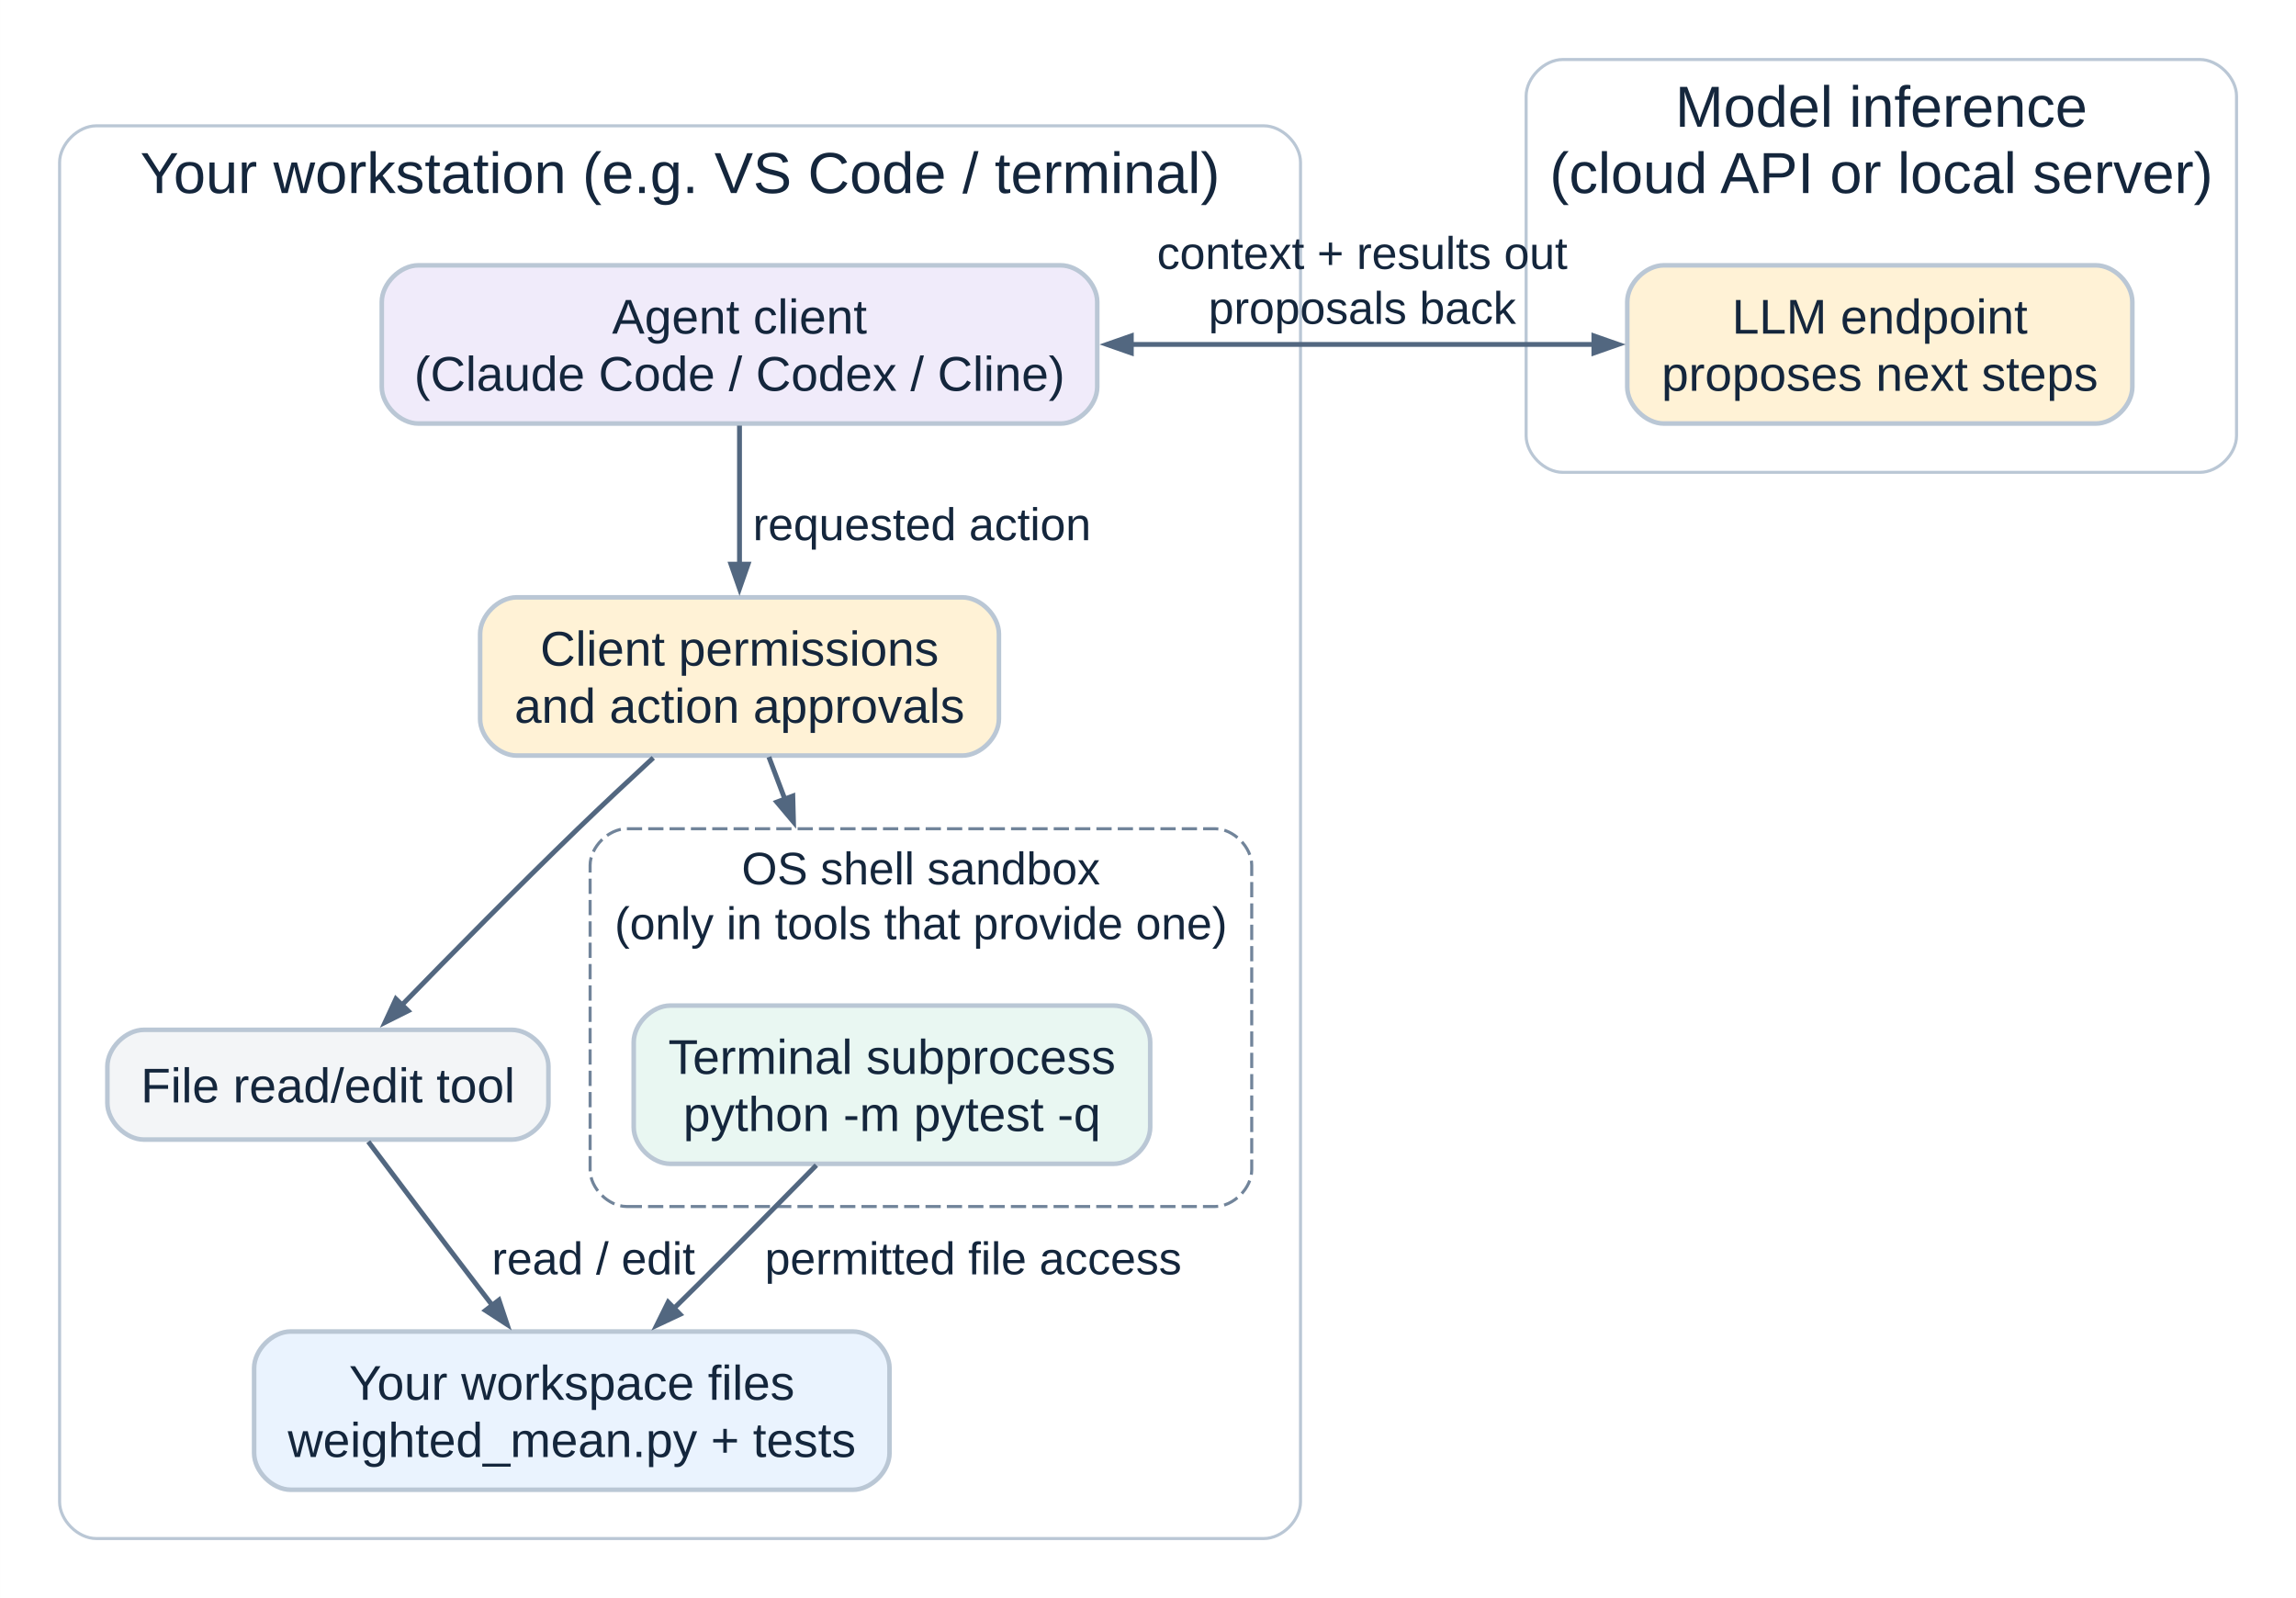
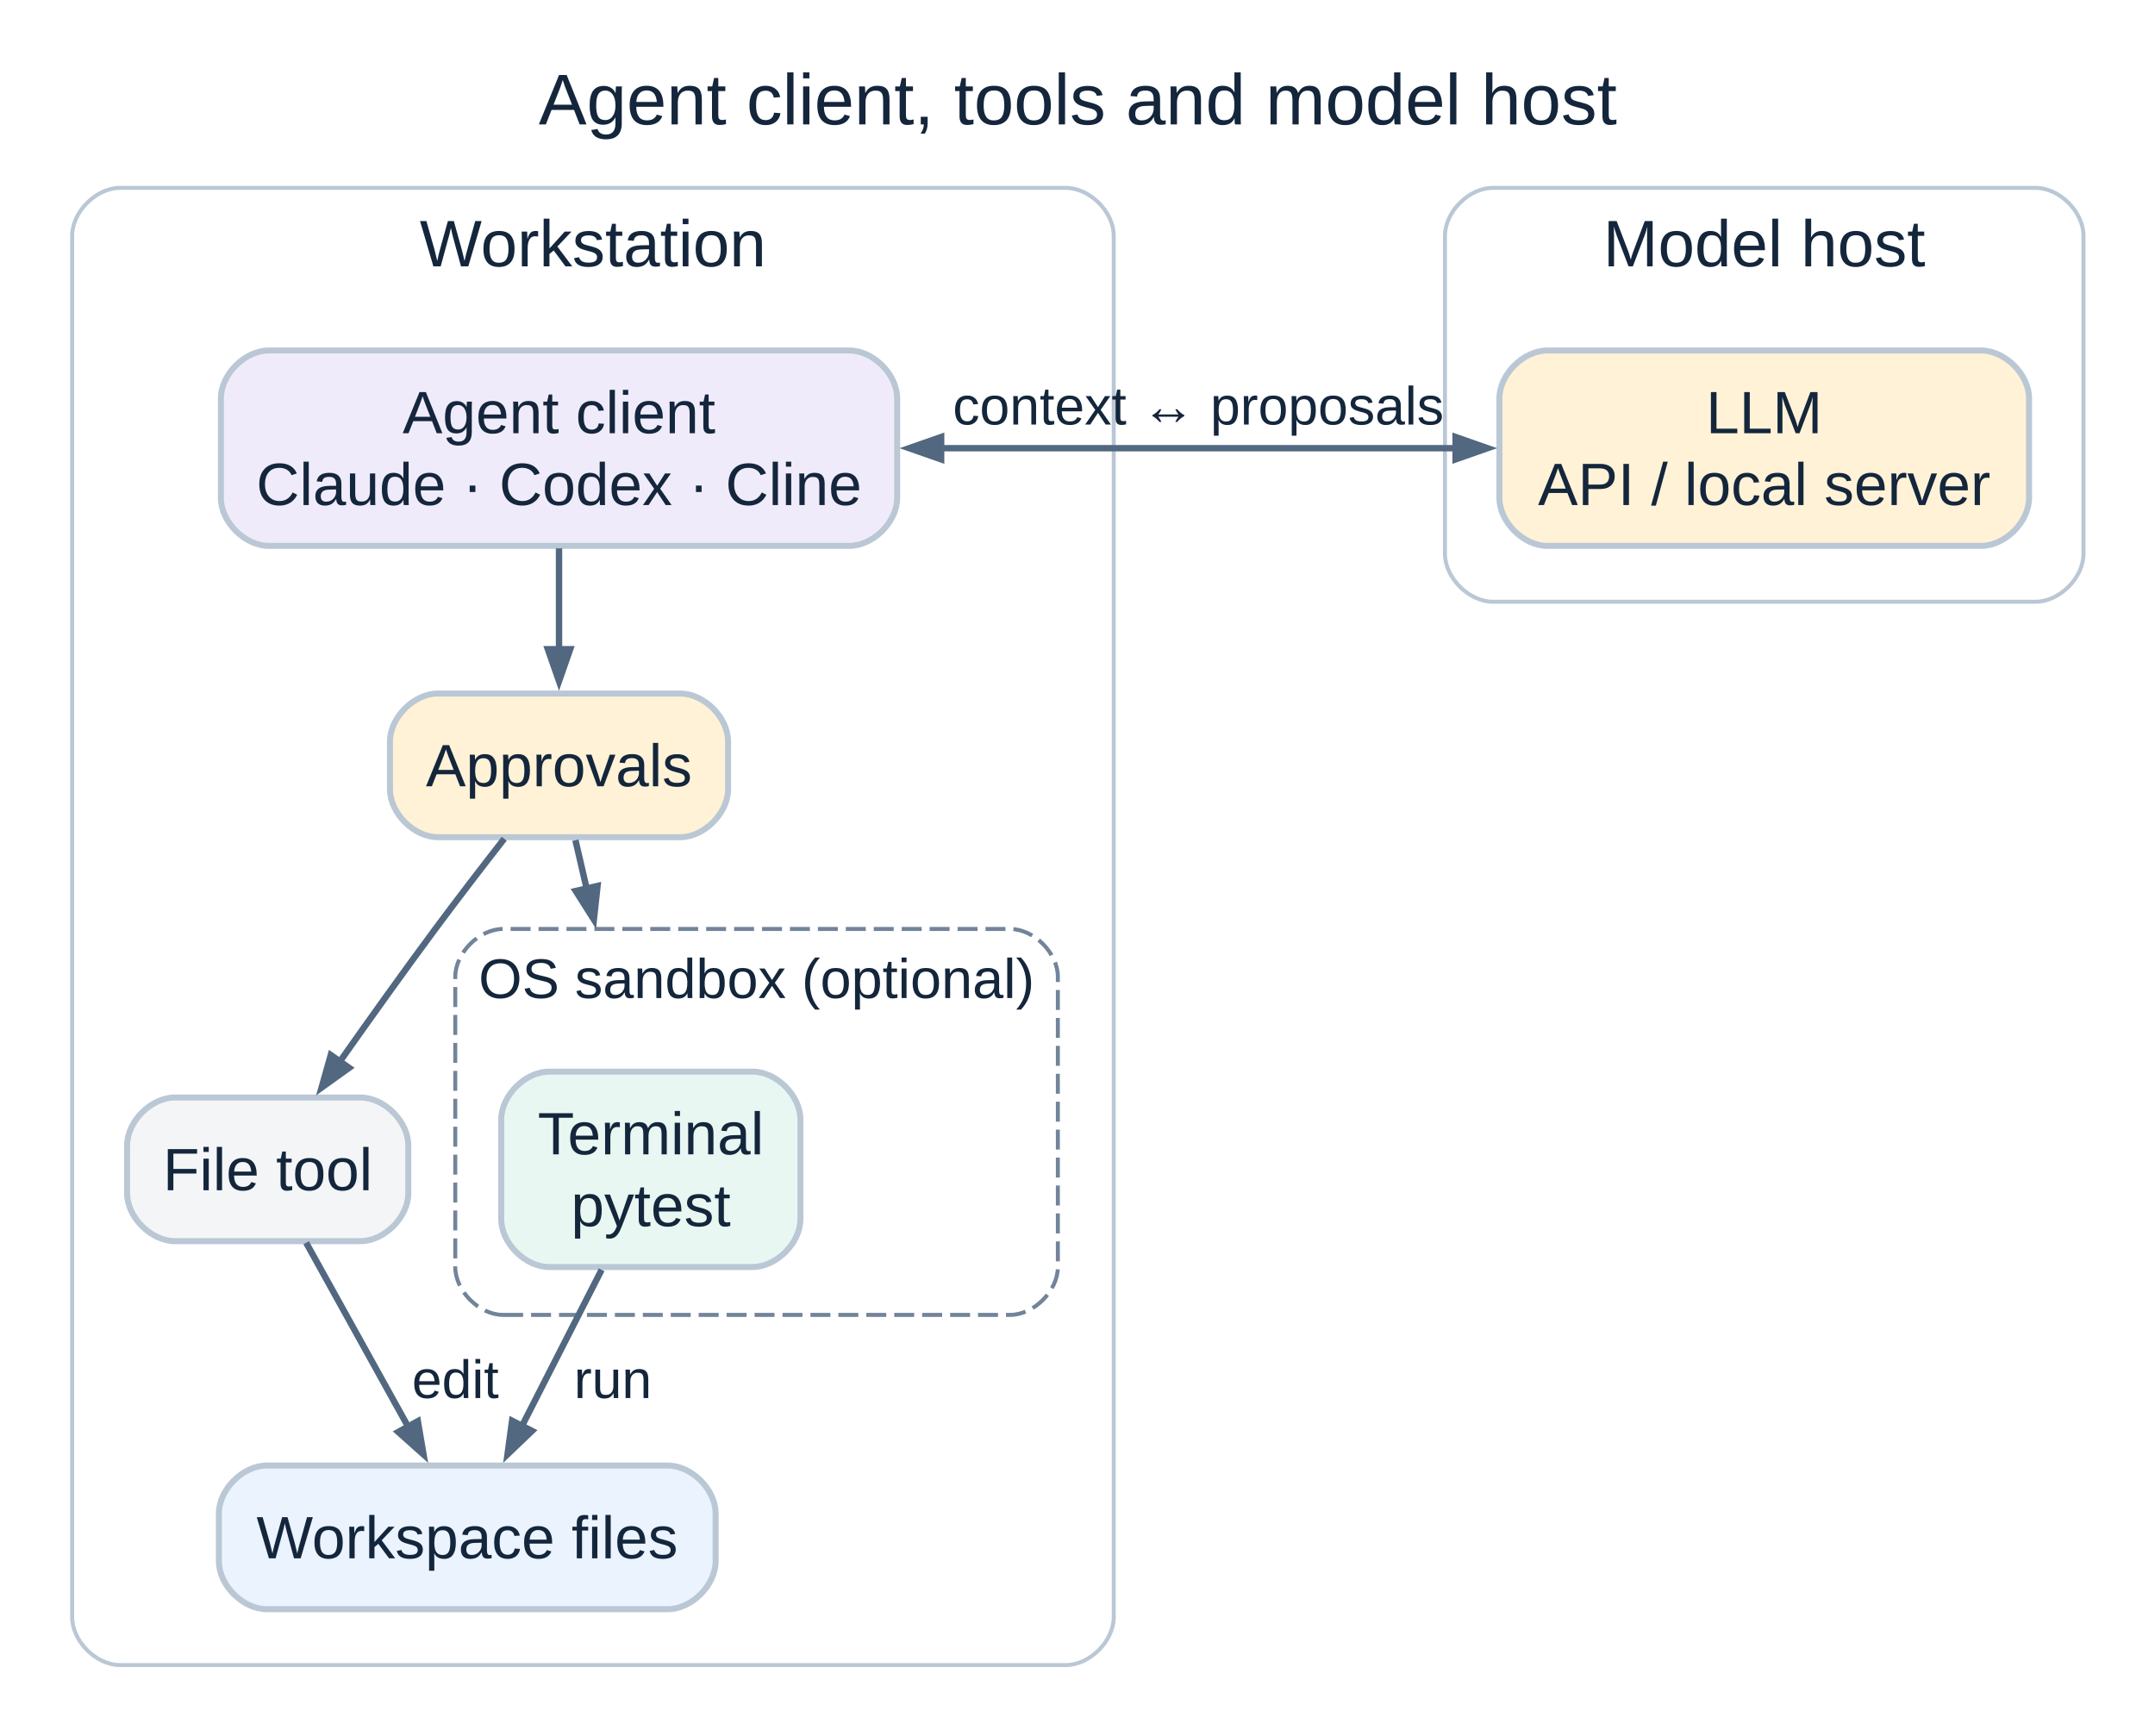
- <svg xmlns="http://www.w3.org/2000/svg" width="720" height="501" viewBox="0.00 0.00 753.00 524.00" role="img" aria-labelledby="agent-architecture-title agent-architecture-desc">
-   <g id="graph0" class="graph" transform="scale(1 1) rotate(0) translate(11.52 512.62)">
-     <polygon fill="white" stroke="none" points="-11.52,11.52 -11.52,-512.62 741.52,-512.62 741.52,11.52 -11.52,11.52" />
+ <svg xmlns="http://www.w3.org/2000/svg" width="540" height="435" viewBox="0.00 0.00 540.00 435.00" role="img" aria-labelledby="agent-architecture-title agent-architecture-desc">
+   <g id="graph0" class="graph" transform="scale(1 1) rotate(0) translate(10.08 425.25)">
+     <polygon fill="white" stroke="none" points="-10.08,10.08 -10.08,-425.25 530.08,-425.25 530.08,10.08 -10.08,10.08" />
+     <text xml:space="preserve" text-anchor="middle" x="260" y="-394.07" font-family="Arial" font-size="18.00" fill="#14263c">Agent client, tools and model host</text>
    <g id="clust1" class="cluster">
-       <path fill="white" stroke="#bac7d5" d="M20,-8C20,-8 403,-8 403,-8 409,-8 415,-14 415,-20 415,-20 415,-459.35 415,-459.35 415,-465.35 409,-471.35 403,-471.35 403,-471.35 20,-471.35 20,-471.35 14,-471.35 8,-465.35 8,-459.35 8,-459.35 8,-20 8,-20 8,-14 14,-8 20,-8" />
-       <text xml:space="preserve" text-anchor="middle" x="211.5" y="-449.3" font-family="Arial" font-size="19.00" fill="#14263c">Your workstation (e.g. VS Code / terminal)</text>
+       <path fill="white" stroke="#bac7d5" d="M20,-8C20,-8 257,-8 257,-8 263,-8 269,-14 269,-20 269,-20 269,-366.17 269,-366.17 269,-372.17 263,-378.17 257,-378.17 257,-378.17 20,-378.17 20,-378.17 14,-378.17 8,-372.17 8,-366.17 8,-366.17 8,-20 8,-20 8,-14 14,-8 20,-8" />
+       <text xml:space="preserve" text-anchor="middle" x="138.5" y="-358.5" font-family="Arial" font-size="16.50" fill="#14263c">Workstation</text>
    </g>
    <g id="clust2" class="cluster">
-       <path fill="white" stroke="#71849a" stroke-dasharray="5,2" d="M194,-116.9C194,-116.9 387,-116.9 387,-116.9 393,-116.9 399,-122.9 399,-128.9 399,-128.9 399,-228.8 399,-228.8 399,-234.8 393,-240.8 387,-240.8 387,-240.8 194,-240.8 194,-240.8 188,-240.8 182,-234.8 182,-228.8 182,-228.8 182,-128.9 182,-128.9 182,-122.9 188,-116.9 194,-116.9" />
-       <text xml:space="preserve" text-anchor="middle" x="290.5" y="-222.55" font-family="Arial" font-size="15.00" fill="#14263c">OS shell sandbox</text>
-       <text xml:space="preserve" text-anchor="middle" x="290.5" y="-204.55" font-family="Arial" font-size="15.00" fill="#14263c">(only in tools that provide one)</text>
+       <path fill="white" stroke="#71849a" stroke-dasharray="5,2" d="M116,-95.75C116,-95.75 243,-95.75 243,-95.75 249,-95.75 255,-101.75 255,-107.75 255,-107.75 255,-180.46 255,-180.46 255,-186.46 249,-192.46 243,-192.46 243,-192.46 116,-192.46 116,-192.46 110,-192.46 104,-186.46 104,-180.46 104,-180.46 104,-107.75 104,-107.75 104,-101.75 110,-95.75 116,-95.75" />
+       <text xml:space="preserve" text-anchor="middle" x="179.5" y="-175.16" font-family="Arial" font-size="14.00" fill="#14263c">OS sandbox (optional)</text>
    </g>
    <g id="clust4" class="cluster">
-       <path fill="white" stroke="#bac7d5" d="M501,-357.7C501,-357.7 710,-357.7 710,-357.7 716,-357.7 722,-363.7 722,-369.7 722,-369.7 722,-481.1 722,-481.1 722,-487.1 716,-493.1 710,-493.1 710,-493.1 501,-493.1 501,-493.1 495,-493.1 489,-487.1 489,-481.1 489,-481.1 489,-369.7 489,-369.7 489,-363.7 495,-357.7 501,-357.7" />
-       <text xml:space="preserve" text-anchor="middle" x="605.5" y="-471.05" font-family="Arial" font-size="19.00" fill="#14263c">Model inference</text>
-       <text xml:space="preserve" text-anchor="middle" x="605.5" y="-449.3" font-family="Arial" font-size="19.00" fill="#14263c">(cloud API or local server)</text>
+       <path fill="white" stroke="#bac7d5" d="M364,-274.46C364,-274.46 500,-274.46 500,-274.46 506,-274.46 512,-280.46 512,-286.46 512,-286.46 512,-366.17 512,-366.17 512,-372.17 506,-378.17 500,-378.17 500,-378.17 364,-378.17 364,-378.17 358,-378.17 352,-372.17 352,-366.17 352,-366.17 352,-286.46 352,-286.46 352,-280.46 358,-274.46 364,-274.46" />
+       <text xml:space="preserve" text-anchor="middle" x="432" y="-358.5" font-family="Arial" font-size="16.50" fill="#14263c">Model host</text>
    </g>
    <g id="node1" class="node">
-       <path fill="#f0ebfa" stroke="#bac7d5" stroke-width="1.5" d="M336.33,-425.6C336.33,-425.6 125.67,-425.6 125.67,-425.6 119.67,-425.6 113.67,-419.6 113.67,-413.6 113.67,-413.6 113.67,-385.7 113.67,-385.7 113.67,-379.7 119.67,-373.7 125.67,-373.7 125.67,-373.7 336.33,-373.7 336.33,-373.7 342.33,-373.7 348.33,-379.7 348.33,-385.7 348.33,-385.7 348.33,-413.6 348.33,-413.6 348.33,-419.6 342.33,-425.6 336.33,-425.6" />
-       <text xml:space="preserve" text-anchor="middle" x="231" y="-403.2" font-family="Arial" font-size="16.00" fill="#14263c">Agent client</text>
-       <text xml:space="preserve" text-anchor="middle" x="231" y="-384.45" font-family="Arial" font-size="16.00" fill="#14263c">(Claude Code / Codex / Cline)</text>
+       <path fill="#f0ebfa" stroke="#bac7d5" stroke-width="1.5" d="M202.74,-337.42C202.74,-337.42 57.26,-337.42 57.26,-337.42 51.26,-337.42 45.27,-331.42 45.27,-325.42 45.27,-325.42 45.27,-300.46 45.27,-300.46 45.27,-294.46 51.27,-288.46 57.27,-288.46 57.27,-288.46 202.74,-288.46 202.74,-288.46 208.74,-288.46 214.74,-294.46 214.74,-300.46 214.74,-300.46 214.74,-325.42 214.74,-325.42 214.74,-331.42 208.74,-337.42 202.74,-337.42" />
+       <text xml:space="preserve" text-anchor="middle" x="130" y="-316.69" font-family="Arial" font-size="15.00" fill="#14263c">Agent client</text>
+       <text xml:space="preserve" text-anchor="middle" x="130" y="-298.69" font-family="Arial" font-size="15.00" fill="#14263c">Claude · Codex · Cline</text>
    </g>
    <g id="node2" class="node">
-       <path fill="#fff2d6" stroke="#bac7d5" stroke-width="1.5" d="M304.08,-316.7C304.08,-316.7 157.92,-316.7 157.92,-316.7 151.92,-316.7 145.92,-310.7 145.92,-304.7 145.92,-304.7 145.92,-276.8 145.92,-276.8 145.92,-270.8 151.92,-264.8 157.92,-264.8 157.92,-264.8 304.08,-264.8 304.08,-264.8 310.08,-264.8 316.08,-270.8 316.08,-276.8 316.08,-276.8 316.08,-304.7 316.08,-304.7 316.08,-310.7 310.08,-316.7 304.08,-316.7" />
-       <text xml:space="preserve" text-anchor="middle" x="231" y="-294.3" font-family="Arial" font-size="16.00" fill="#14263c">Client permissions</text>
-       <text xml:space="preserve" text-anchor="middle" x="231" y="-275.55" font-family="Arial" font-size="16.00" fill="#14263c">and action approvals</text>
+       <path fill="#fff2d6" stroke="#bac7d5" stroke-width="1.5" d="M160.36,-251.46C160.36,-251.46 99.64,-251.46 99.64,-251.46 93.64,-251.46 87.64,-245.46 87.64,-239.46 87.64,-239.46 87.64,-227.46 87.64,-227.46 87.64,-221.46 93.64,-215.46 99.64,-215.46 99.64,-215.46 160.36,-215.46 160.36,-215.46 166.36,-215.46 172.36,-221.46 172.36,-227.46 172.36,-227.46 172.36,-239.46 172.36,-239.46 172.36,-245.46 166.36,-251.46 160.36,-251.46" />
+       <text xml:space="preserve" text-anchor="middle" x="130" y="-228.21" font-family="Arial" font-size="15.00" fill="#14263c">Approvals</text>
    </g>
    <g id="edge1" class="edge">
-       <path fill="none" stroke="#526780" stroke-width="1.6" d="M231,-373.04C231,-359.43 231,-342.46 231,-327.56" />
-       <polygon fill="#526780" stroke="#526780" stroke-width="1.6" points="233.8,-327.57 231,-319.57 228.2,-327.57 233.8,-327.57" />
-       <text xml:space="preserve" text-anchor="middle" x="288.75" y="-335.45" font-family="Arial" font-size="15.00" fill="#14263c"> requested action</text>
+       <path fill="none" stroke="#526780" stroke-width="1.6" d="M130,-287.85C130,-279.82 130,-270.8 130,-262.5" />
+       <polygon fill="#526780" stroke="#526780" stroke-width="1.6" points="132.8,-262.56 130,-254.56 127.2,-262.56 132.8,-262.56" />
    </g>
    <g id="node6" class="node">
-       <path fill="#fff2d6" stroke="#bac7d5" stroke-width="1.5" d="M675.83,-425.6C675.83,-425.6 534.17,-425.6 534.17,-425.6 528.17,-425.6 522.17,-419.6 522.17,-413.6 522.17,-413.6 522.17,-385.7 522.17,-385.7 522.17,-379.7 528.17,-373.7 534.17,-373.7 534.17,-373.7 675.83,-373.7 675.83,-373.7 681.83,-373.7 687.83,-379.7 687.83,-385.7 687.83,-385.7 687.83,-413.6 687.83,-413.6 687.83,-419.6 681.83,-425.6 675.83,-425.6" />
-       <text xml:space="preserve" text-anchor="middle" x="605" y="-403.2" font-family="Arial" font-size="16.00" fill="#14263c">LLM endpoint</text>
-       <text xml:space="preserve" text-anchor="middle" x="605" y="-384.45" font-family="Arial" font-size="16.00" fill="#14263c">proposes next steps</text>
+       <path fill="#fff2d6" stroke="#bac7d5" stroke-width="1.5" d="M486.36,-337.42C486.36,-337.42 377.64,-337.42 377.64,-337.42 371.64,-337.42 365.64,-331.42 365.64,-325.42 365.64,-325.42 365.64,-300.46 365.64,-300.46 365.64,-294.46 371.64,-288.46 377.64,-288.46 377.64,-288.46 486.36,-288.46 486.36,-288.46 492.36,-288.46 498.36,-294.46 498.36,-300.46 498.36,-300.46 498.36,-325.42 498.36,-325.42 498.36,-331.42 492.36,-337.42 486.36,-337.42" />
+       <text xml:space="preserve" text-anchor="middle" x="432" y="-316.69" font-family="Arial" font-size="15.00" fill="#14263c">LLM</text>
+       <text xml:space="preserve" text-anchor="middle" x="432" y="-298.69" font-family="Arial" font-size="15.00" fill="#14263c">API / local server</text>
    </g>
    <g id="edge6" class="edge">
-       <path fill="none" stroke="#526780" stroke-width="1.6" d="M359.37,-399.65C409.29,-399.65 465.41,-399.65 511.4,-399.65" />
-       <polygon fill="#526780" stroke="#526780" stroke-width="1.6" points="359.5,-396.85 351.5,-399.65 359.5,-402.45 359.5,-396.85" />
-       <polygon fill="#526780" stroke="#526780" stroke-width="1.6" points="511.23,-402.45 519.23,-399.65 511.23,-396.85 511.23,-402.45" />
-       <text xml:space="preserve" text-anchor="middle" x="435.25" y="-424.4" font-family="Arial" font-size="15.00" fill="#14263c">  context + results out  </text>
-       <text xml:space="preserve" text-anchor="middle" x="435.25" y="-406.4" font-family="Arial" font-size="15.00" fill="#14263c">  proposals back  </text>
+       <path fill="none" stroke="#526780" stroke-width="1.6" d="M225.49,-312.94C267.16,-312.94 315.39,-312.94 354.75,-312.94" />
+       <polygon fill="#526780" stroke="#526780" stroke-width="1.6" points="225.75,-310.14 217.75,-312.94 225.75,-315.74 225.75,-310.14" />
+       <polygon fill="#526780" stroke="#526780" stroke-width="1.6" points="354.66,-315.74 362.66,-312.94 354.66,-310.14 354.66,-315.74" />
+       <text xml:space="preserve" text-anchor="middle" x="290.19" y="-318.87" font-family="Arial" font-size="13.50" fill="#14263c"> context ↔ proposals </text>
    </g>
    <g id="node3" class="node">
-       <path fill="#f3f5f7" stroke="#bac7d5" stroke-width="1.5" d="M156.33,-174.85C156.33,-174.85 35.67,-174.85 35.67,-174.85 29.67,-174.85 23.67,-168.85 23.67,-162.85 23.67,-162.85 23.67,-150.85 23.67,-150.85 23.67,-144.85 29.67,-138.85 35.67,-138.85 35.67,-138.85 156.33,-138.85 156.33,-138.85 162.33,-138.85 168.33,-144.85 168.33,-150.85 168.33,-150.85 168.33,-162.85 168.33,-162.85 168.33,-168.85 162.33,-174.85 156.33,-174.85" />
-       <text xml:space="preserve" text-anchor="middle" x="96" y="-151.03" font-family="Arial" font-size="16.00" fill="#14263c">File read/edit tool</text>
+       <path fill="#f3f5f7" stroke="#bac7d5" stroke-width="1.5" d="M80.23,-150.23C80.23,-150.23 33.77,-150.23 33.77,-150.23 27.77,-150.23 21.77,-144.23 21.77,-138.23 21.77,-138.23 21.77,-126.23 21.77,-126.23 21.77,-120.23 27.77,-114.23 33.77,-114.23 33.77,-114.23 80.23,-114.23 80.23,-114.23 86.23,-114.23 92.23,-120.23 92.23,-126.23 92.23,-126.23 92.23,-138.23 92.23,-138.23 92.23,-144.23 86.23,-150.23 80.23,-150.23" />
+       <text xml:space="preserve" text-anchor="middle" x="57" y="-126.98" font-family="Arial" font-size="15.00" fill="#14263c">File tool</text>
    </g>
    <g id="edge2" class="edge">
-       <path fill="none" stroke="#526780" stroke-width="1.6" d="M202.72,-264.07C194.66,-256.64 185.93,-248.46 178,-240.8 158.18,-221.64 136.25,-199.4 120.06,-182.77" />
-       <polygon fill="#526780" stroke="#526780" stroke-width="1.6" points="122.32,-181.08 114.74,-177.29 118.3,-184.98 122.32,-181.08" />
+       <path fill="none" stroke="#526780" stroke-width="1.6" d="M116.26,-215.06C110.82,-208.08 104.55,-199.94 99,-192.46 90.96,-181.62 82.31,-169.49 74.95,-159.05" />
+       <polygon fill="#526780" stroke="#526780" stroke-width="1.6" points="77.4,-157.66 70.51,-152.72 72.81,-160.87 77.4,-157.66" />
    </g>
    <g id="node5" class="node">
-       <path fill="#e9f7f2" stroke="#bac7d5" stroke-width="1.5" d="M353.7,-182.8C353.7,-182.8 208.3,-182.8 208.3,-182.8 202.3,-182.8 196.3,-176.8 196.3,-170.8 196.3,-170.8 196.3,-142.9 196.3,-142.9 196.3,-136.9 202.3,-130.9 208.3,-130.9 208.3,-130.9 353.7,-130.9 353.7,-130.9 359.7,-130.9 365.7,-136.9 365.7,-142.9 365.7,-142.9 365.7,-170.8 365.7,-170.8 365.7,-176.8 359.7,-182.8 353.7,-182.8" />
-       <text xml:space="preserve" text-anchor="middle" x="281" y="-160.4" font-family="Arial" font-size="16.00" fill="#14263c">Terminal subprocess</text>
-       <text xml:space="preserve" text-anchor="middle" x="281" y="-141.65" font-family="Arial" font-size="16.00" fill="#14263c">python -m pytest -q</text>
+       <path fill="#e9f7f2" stroke="#bac7d5" stroke-width="1.5" d="M178.49,-156.71C178.49,-156.71 127.52,-156.71 127.52,-156.71 121.52,-156.71 115.52,-150.71 115.52,-144.71 115.52,-144.71 115.52,-119.75 115.52,-119.75 115.52,-113.75 121.52,-107.75 127.52,-107.75 127.52,-107.75 178.49,-107.75 178.49,-107.75 184.49,-107.75 190.49,-113.75 190.49,-119.75 190.49,-119.75 190.49,-144.71 190.49,-144.71 190.49,-150.71 184.49,-156.71 178.49,-156.71" />
+       <text xml:space="preserve" text-anchor="middle" x="153" y="-135.98" font-family="Arial" font-size="15.00" fill="#14263c">Terminal</text>
+       <text xml:space="preserve" text-anchor="middle" x="153" y="-117.98" font-family="Arial" font-size="15.00" fill="#14263c">pytest</text>
    </g>
    <g id="edge3" class="edge">
-       <path fill="none" stroke="#526780" stroke-width="1.6" d="M240.64,-264.32C242.27,-260.03 244.03,-255.37 245.89,-250.47" />
-       <polygon fill="#526780" stroke="#526780" stroke-width="1.6" points="248.48,-251.54 248.7,-243.06 243.24,-249.55 248.48,-251.54" />
+       <path fill="none" stroke="#526780" stroke-width="1.6" d="M134.11,-214.72C134.98,-210.98 135.94,-206.82 136.96,-202.42" />
+       <polygon fill="#526780" stroke="#526780" stroke-width="1.6" points="139.65,-203.24 138.73,-194.82 134.19,-201.98 139.65,-203.24" />
    </g>
    <g id="node4" class="node">
-       <path fill="#eaf3fe" stroke="#bac7d5" stroke-width="1.5" d="M268.2,-75.9C268.2,-75.9 83.8,-75.9 83.8,-75.9 77.8,-75.9 71.8,-69.9 71.8,-63.9 71.8,-63.9 71.8,-36 71.8,-36 71.8,-30 77.8,-24 83.8,-24 83.8,-24 268.2,-24 268.2,-24 274.2,-24 280.2,-30 280.2,-36 280.2,-36 280.2,-63.9 280.2,-63.9 280.2,-69.9 274.2,-75.9 268.2,-75.9" />
-       <text xml:space="preserve" text-anchor="middle" x="176" y="-53.5" font-family="Arial" font-size="16.00" fill="#14263c">Your workspace files</text>
-       <text xml:space="preserve" text-anchor="middle" x="176" y="-34.75" font-family="Arial" font-size="16.00" fill="#14263c">weighted_mean.py + tests</text>
+       <path fill="#eaf3fe" stroke="#bac7d5" stroke-width="1.5" d="M157.24,-58C157.24,-58 56.77,-58 56.77,-58 50.76,-58 44.77,-52 44.77,-46 44.77,-46 44.77,-34 44.77,-34 44.77,-28 50.77,-22 56.77,-22 56.77,-22 157.24,-22 157.24,-22 163.24,-22 169.24,-28 169.24,-34 169.24,-34 169.24,-46 169.24,-46 169.24,-52 163.24,-58 157.24,-58" />
+       <text xml:space="preserve" text-anchor="middle" x="107" y="-34.75" font-family="Arial" font-size="15.00" fill="#14263c">Workspace files</text>
    </g>
    <g id="edge4" class="edge">
-       <path fill="none" stroke="#526780" stroke-width="1.6" d="M109.25,-138.16C119.07,-125.07 132.81,-106.83 145,-90.9 146.7,-88.68 148.46,-86.39 150.23,-84.09" />
-       <polygon fill="#526780" stroke="#526780" stroke-width="1.6" points="152.11,-86.23 154.79,-78.19 147.68,-82.81 152.11,-86.23" />
-       <text xml:space="preserve" text-anchor="middle" x="181" y="-94.65" font-family="Arial" font-size="15.00" fill="#14263c"> read / edit</text>
+       <path fill="none" stroke="#526780" stroke-width="1.6" d="M66.64,-113.83C73.93,-100.69 84.05,-82.41 92.34,-67.46" />
+       <polygon fill="#526780" stroke="#526780" stroke-width="1.6" points="94.62,-69.12 96.04,-60.77 89.72,-66.41 94.62,-69.12" />
+       <text xml:space="preserve" text-anchor="middle" x="102.15" y="-74.92" font-family="Arial" font-size="13.50" fill="#14263c"> edit</text>
    </g>
    <g id="edge5" class="edge">
-       <path fill="none" stroke="#526780" stroke-width="1.6" d="M256.2,-130.44C244.38,-118.4 230.02,-103.85 217,-90.9 214.45,-88.37 211.81,-85.76 209.15,-83.14" />
-       <polygon fill="#526780" stroke="#526780" stroke-width="1.6" points="211.51,-81.53 203.83,-77.93 207.59,-85.53 211.51,-81.53" />
-       <text xml:space="preserve" text-anchor="middle" x="305.57" y="-94.65" font-family="Arial" font-size="15.00" fill="#14263c"> permitted file access</text>
+       <path fill="none" stroke="#526780" stroke-width="1.6" d="M140.67,-107.05C134.48,-94.9 126.96,-80.16 120.6,-67.68" />
+       <polygon fill="#526780" stroke="#526780" stroke-width="1.6" points="123.23,-66.67 117.1,-60.82 118.24,-69.22 123.23,-66.67" />
+       <text xml:space="preserve" text-anchor="middle" x="141.62" y="-74.92" font-family="Arial" font-size="13.50" fill="#14263c"> run</text>
    </g>
  </g>
</svg>
